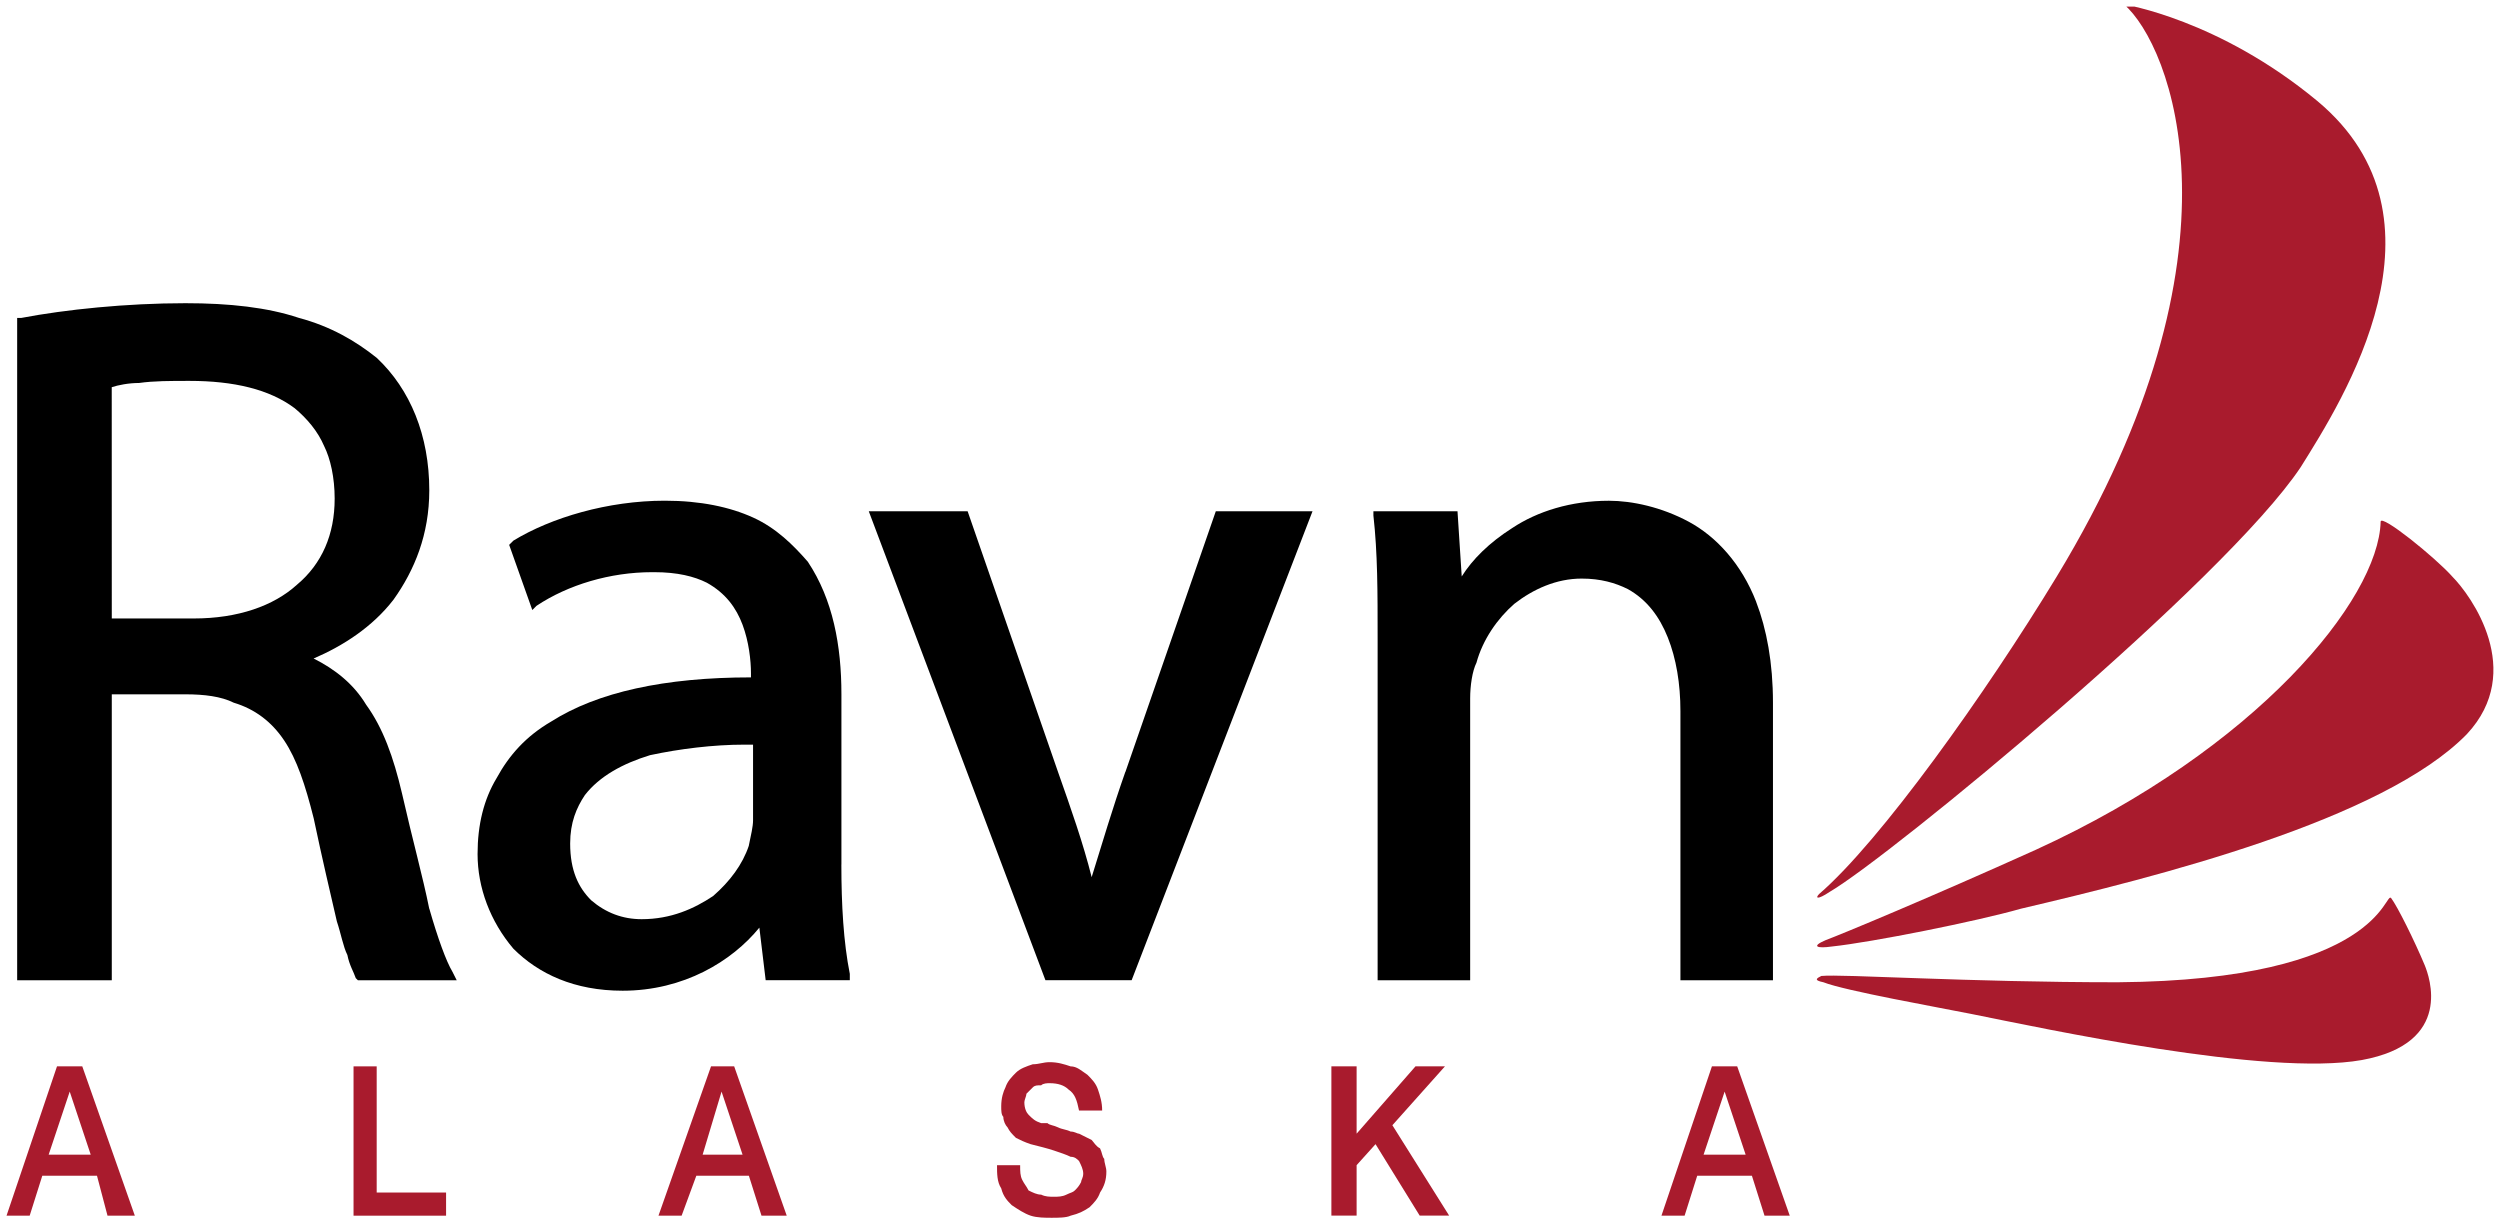
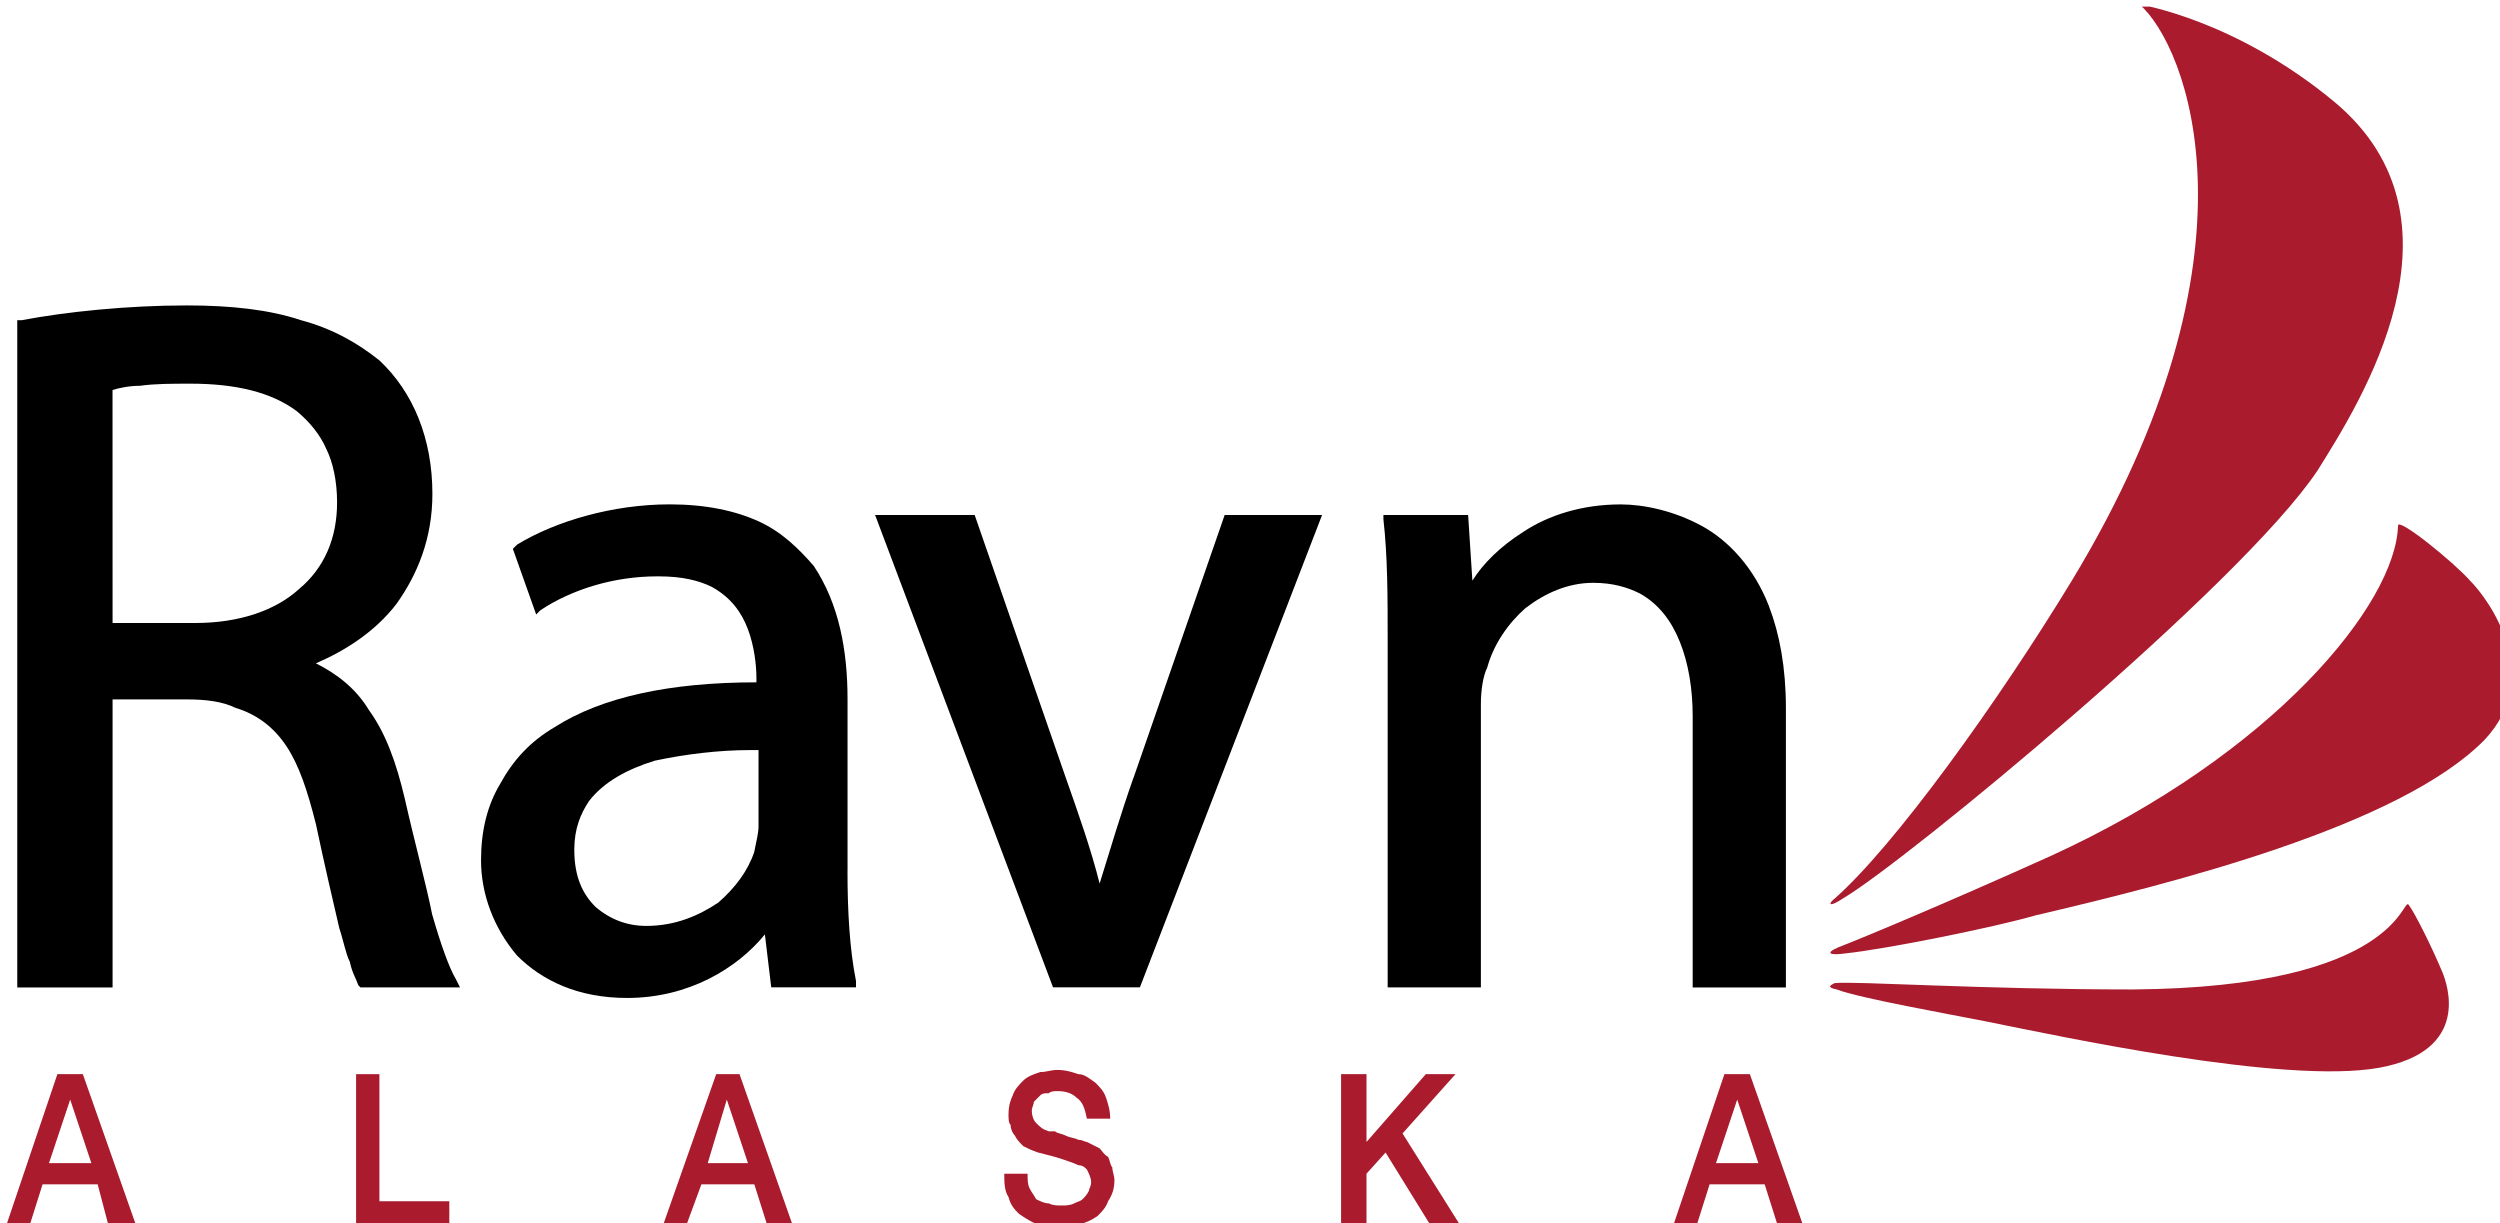
- <svg xmlns="http://www.w3.org/2000/svg" width="190.221" height="93.16" viewBox="0 0 50.329 24.649" version="1.1" id="svg5162">
+ <svg>
  <defs id="defs5156">
    <clipPath id="clipPath4540" clipPathUnits="userSpaceOnUse">
      <path id="path4538" d="m 1458,6096 h 325 v -209 h -325 z" />
    </clipPath>
    <clipPath id="clipPath4530" clipPathUnits="userSpaceOnUse">
      <path id="path4528" d="m 1460,6337 h 308 v -427 h -308 z" />
    </clipPath>
    <clipPath id="clipPath4516" clipPathUnits="userSpaceOnUse">
      <path id="path4514" d="m 1071,5835 h 54 v -74 h -54 z" />
    </clipPath>
  </defs>
  <g id="layer1" transform="translate(-104.9914,-265.6446)">
    <g id="g5237" transform="translate(0.1322911,-0.1322847)">
      <path d="m 105.838,289.023 h 0.847 l -0.423,-1.27 v 0 z m 0.169,-1.778 h 0.508 l 1.058,3.006 h -0.55 l -0.212,-0.804 h -1.101 l -0.254,0.804 h -0.466 l 1.016,-3.006" style="fill:#a91b2d;fill-opacity:1;fill-rule:nonzero;stroke:none;stroke-width:0.042" id="path4504" />
      <path d="m 111.976,287.245 h 0.466 v 2.54 h 1.397 v 0.466 h -1.863 v -3.006" style="fill:#a91b2d;fill-opacity:1;fill-rule:nonzero;stroke:none;stroke-width:0.042" id="path4506" />
      <path d="m 119.004,289.023 h 0.804 l -0.423,-1.27 v 0 z m 0.169,-1.778 h 0.466 l 1.058,3.006 h -0.508 l -0.254,-0.804 h -1.058 l -0.296,0.804 h -0.466 l 1.058,-3.006" style="fill:#a91b2d;fill-opacity:1;fill-rule:nonzero;stroke:none;stroke-width:0.042" id="path4508" />
      <g transform="matrix(0.04233333,0,0,-0.04233333,79.59156,534.1755)" id="g4510">
        <g id="g4512" clip-path="url(#clipPath4516)">
          <path d="m 1082,5786 v 0 c 0,-3 0,-5 1,-7 1,-2 2,-3 3,-5 2,-1 4,-2 6,-2 2,-1 4,-1 6,-1 2,0 4,0 6,1 2,1 3,1 4,2 1,1 2,2 3,4 0,1 1,2 1,4 0,2 -1,4 -2,6 -1,1 -2,2 -4,2 -2,1 -5,2 -8,3 -3,1 -7,2 -11,3 -3,1 -5,2 -7,3 -2,2 -3,3 -4,5 -1,1 -2,3 -2,5 -1,1 -1,3 -1,5 0,4 1,7 2,9 1,3 3,5 5,7 2,2 5,3 8,4 3,0 5,1 8,1 4,0 7,-1 10,-2 3,0 5,-2 8,-4 2,-2 4,-4 5,-7 1,-3 2,-6 2,-10 h -11 c -1,5 -2,8 -5,10 -2,2 -5,3 -9,3 -1,0 -3,0 -4,-1 -2,0 -3,0 -4,-1 -1,-1 -2,-2 -3,-3 0,-1 -1,-3 -1,-4 0,-3 1,-5 2,-6 2,-2 3,-3 6,-4 0,0 1,0 3,0 1,-1 3,-1 5,-2 2,-1 4,-1 6,-2 2,0 3,-1 4,-1 2,-1 4,-2 6,-3 1,-1 2,-3 4,-4 1,-2 1,-4 2,-5 0,-2 1,-4 1,-6 0,-4 -1,-7 -3,-10 -1,-3 -3,-5 -5,-7 -3,-2 -5,-3 -9,-4 -2,-1 -6,-1 -9,-1 -3,0 -7,0 -10,1 -3,1 -6,3 -9,5 -2,2 -4,4 -5,8 -2,3 -2,7 -2,11 h 11" style="fill:#a91b2d;fill-opacity:1;fill-rule:nonzero;stroke:none" id="path4518" />
        </g>
      </g>
      <path d="m 131.662,287.245 h 0.508 v 1.355 l 1.185,-1.355 h 0.593 l -1.058,1.185 1.143,1.82 h -0.593 l -0.889,-1.439 -0.381,0.423 v 1.016 h -0.508 v -3.006" style="fill:#a91b2d;fill-opacity:1;fill-rule:nonzero;stroke:none;stroke-width:0.042" id="path4520" />
      <path d="m 139.155,289.023 h 0.847 l -0.423,-1.27 v 0 z m 0.169,-1.778 h 0.508 l 1.058,3.006 h -0.508 l -0.254,-0.804 h -1.101 l -0.254,0.804 h -0.466 l 1.016,-3.006" style="fill:#a91b2d;fill-opacity:1;fill-rule:nonzero;stroke:none;stroke-width:0.042" id="path4522" />
      <g transform="matrix(0.04233333,0,0,-0.04233333,79.59156,534.1755)" id="g4524">
        <g id="g4526" clip-path="url(#clipPath4530)">
          <path d="m 1607,6338 v 0 c 22,-19 62,-117 -32,-272 -34,-56 -84,-126 -113,-151 -2,-2 -1,-3 5,1 29,17 188,148 224,202 20,32 75,118 8,174 -47,39 -92,46 -92,46" style="fill:#a91b2d;fill-opacity:1;fill-rule:nonzero;stroke:none" id="path4532" />
        </g>
      </g>
      <g transform="matrix(0.04233333,0,0,-0.04233333,79.59156,534.1755)" id="g4534">
        <g id="g4536" clip-path="url(#clipPath4540)">
          <path d="m 1729,6092 v 0 c -1,-37 -59,-108 -164,-156 -51,-23 -92,-40 -100,-43 -7,-3 -4,-4 3,-3 19,2 69,12 90,18 64,15 172,42 212,83 28,30 2,66 -7,75 -8,9 -34,30 -34,26" style="fill:#a91b2d;fill-opacity:1;fill-rule:nonzero;stroke:none" id="path4542" />
        </g>
      </g>
      <path d="m 152.998,283.859 v 0 c -0.127,-0.169 -0.212,1.651 -5.503,1.693 -3.048,0 -5.546,-0.169 -5.969,-0.127 -0.085,0.042 -0.169,0.085 0.042,0.127 0.423,0.169 2.328,0.508 2.963,0.635 1.482,0.296 5.969,1.27 7.874,0.931 1.863,-0.339 1.355,-1.693 1.27,-1.905 -0.212,-0.508 -0.55,-1.185 -0.677,-1.355" style="fill:#a91b2d;fill-opacity:1;fill-rule:nonzero;stroke:none;stroke-width:0.042" id="path4544" />
      <path d="m 119.935,282.8 v 0 c -0.127,0.381 -0.381,0.72 -0.72,1.016 -0.381,0.254 -0.847,0.466 -1.439,0.466 -0.381,0 -0.72,-0.127 -1.016,-0.381 -0.254,-0.254 -0.423,-0.593 -0.423,-1.143 0,-0.423 0.127,-0.72 0.296,-0.974 0.296,-0.381 0.762,-0.635 1.312,-0.804 0.593,-0.127 1.27,-0.212 1.905,-0.212 0.042,0 0.127,0 0.169,0 v 1.524 c 0,0.127 -0.042,0.296 -0.085,0.508 z m 1.863,0.381 v -3.429 c 0,-0.974 -0.169,-1.905 -0.677,-2.667 -0.296,-0.339 -0.635,-0.677 -1.101,-0.889 -0.466,-0.212 -1.058,-0.339 -1.778,-0.339 -1.143,0 -2.286,0.339 -3.048,0.804 l -0.085,0.085 0.466,1.312 0.085,-0.085 c 0.635,-0.423 1.482,-0.677 2.328,-0.677 v 0 c 0.042,0 0.042,0 0.042,0 0.466,0 0.804,0.085 1.058,0.212 0.381,0.212 0.593,0.508 0.72,0.847 0.127,0.339 0.169,0.72 0.169,0.974 v 0.085 c -1.736,0 -3.09,0.296 -4.022,0.889 -0.508,0.296 -0.847,0.677 -1.101,1.143 -0.254,0.423 -0.381,0.931 -0.381,1.524 0,0.677 0.254,1.355 0.72,1.905 0.508,0.508 1.228,0.847 2.201,0.847 1.228,0 2.201,-0.593 2.752,-1.27 l 0.127,1.058 h 1.694 v -0.127 c -0.127,-0.635 -0.17,-1.397 -0.17,-2.201" style="fill:#000000;fill-opacity:1;fill-rule:nonzero;stroke:none;stroke-width:0.042" id="path4546" />
      <path d="m 127.513,281.319 v 0 c -0.254,0.72 -0.466,1.439 -0.677,2.117 -0.169,-0.677 -0.423,-1.397 -0.677,-2.117 v 0 l -1.82,-5.249 h -1.99 l 3.556,9.44 h 1.736 l 3.641,-9.44 h -1.947 l -1.82,5.249" style="fill:#000000;fill-opacity:1;fill-rule:nonzero;stroke:none;stroke-width:0.042" id="path4548" />
      <path d="m 140.213,277.89 v 0 c -0.296,-0.762 -0.804,-1.312 -1.355,-1.609 -0.55,-0.296 -1.143,-0.423 -1.609,-0.423 -0.762,0 -1.439,0.212 -1.947,0.55 -0.466,0.296 -0.804,0.635 -1.016,0.974 l -0.085,-1.312 h -1.693 v 0.085 c 0.085,0.762 0.085,1.524 0.085,2.498 v 6.858 h 1.863 v -5.673 c 0,-0.254 0.042,-0.55 0.127,-0.72 v 0 c 0.127,-0.466 0.423,-0.889 0.762,-1.185 0.381,-0.296 0.847,-0.508 1.355,-0.508 0.381,0 0.677,0.085 0.931,0.212 0.381,0.212 0.635,0.55 0.804,0.974 0.169,0.423 0.254,0.931 0.254,1.482 v 5.419 h 1.863 v -5.588 c 0,-0.804 -0.127,-1.482 -0.339,-2.032" style="fill:#000000;fill-opacity:1;fill-rule:nonzero;stroke:none;stroke-width:0.042" id="path4550" />
      <path d="m 107.108,273.572 v 0 c 0.127,-0.042 0.339,-0.085 0.55,-0.085 0.296,-0.042 0.635,-0.042 1.016,-0.042 0.889,0 1.609,0.169 2.117,0.55 0.254,0.212 0.466,0.466 0.593,0.762 0.127,0.254 0.212,0.635 0.212,1.058 0,0.72 -0.254,1.312 -0.762,1.736 -0.466,0.423 -1.185,0.677 -2.074,0.677 h -1.651 z m 6.392,10.499 v 0 c -0.127,-0.635 -0.339,-1.397 -0.55,-2.328 v 0 c -0.169,-0.72 -0.381,-1.312 -0.72,-1.778 -0.254,-0.423 -0.635,-0.72 -1.058,-0.931 0.593,-0.254 1.185,-0.635 1.609,-1.185 0.423,-0.593 0.72,-1.312 0.72,-2.201 0,-1.101 -0.381,-2.032 -1.058,-2.667 v 0 c -0.423,-0.339 -0.931,-0.635 -1.566,-0.804 -0.635,-0.212 -1.397,-0.296 -2.286,-0.296 -1.185,0 -2.413,0.127 -3.302,0.296 h -0.085 v 13.335 h 1.905 v -5.757 h 1.482 c 0.381,0 0.72,0.042 0.974,0.169 0.423,0.127 0.762,0.381 1.016,0.762 0.254,0.381 0.423,0.889 0.593,1.566 v 0 c 0.169,0.804 0.339,1.524 0.466,2.074 0.085,0.254 0.127,0.508 0.212,0.677 0.042,0.212 0.127,0.339 0.169,0.466 l 0.042,0.042 h 1.99 l -0.085,-0.169 c -0.127,-0.212 -0.296,-0.677 -0.466,-1.27" style="fill:#000000;fill-opacity:1;fill-rule:nonzero;stroke:none;stroke-width:0.042" id="path4552" />
    </g>
  </g>
</svg>
